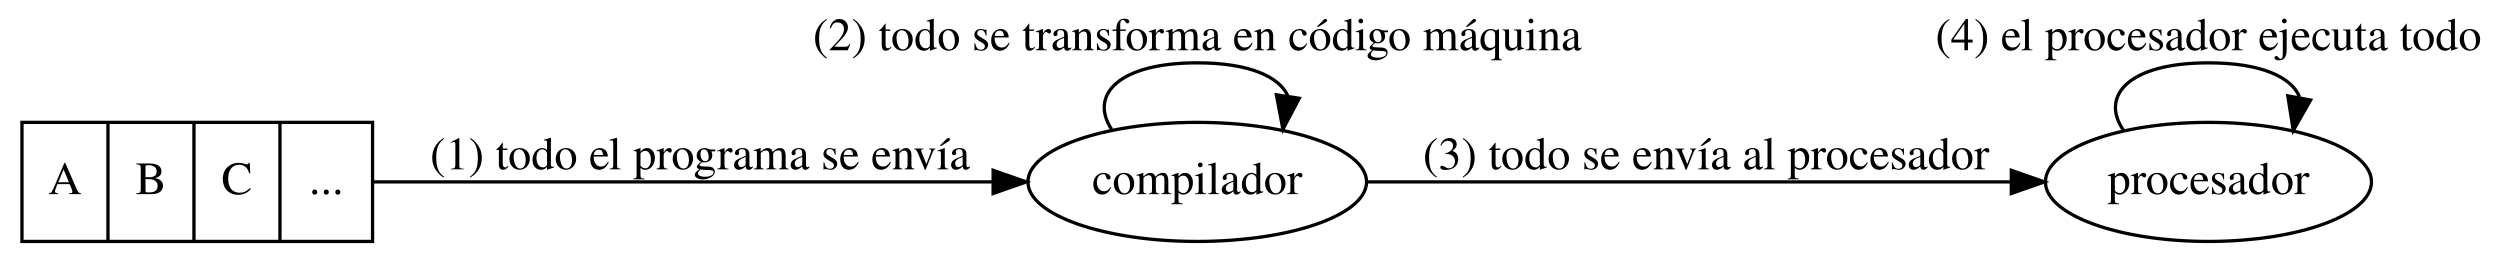
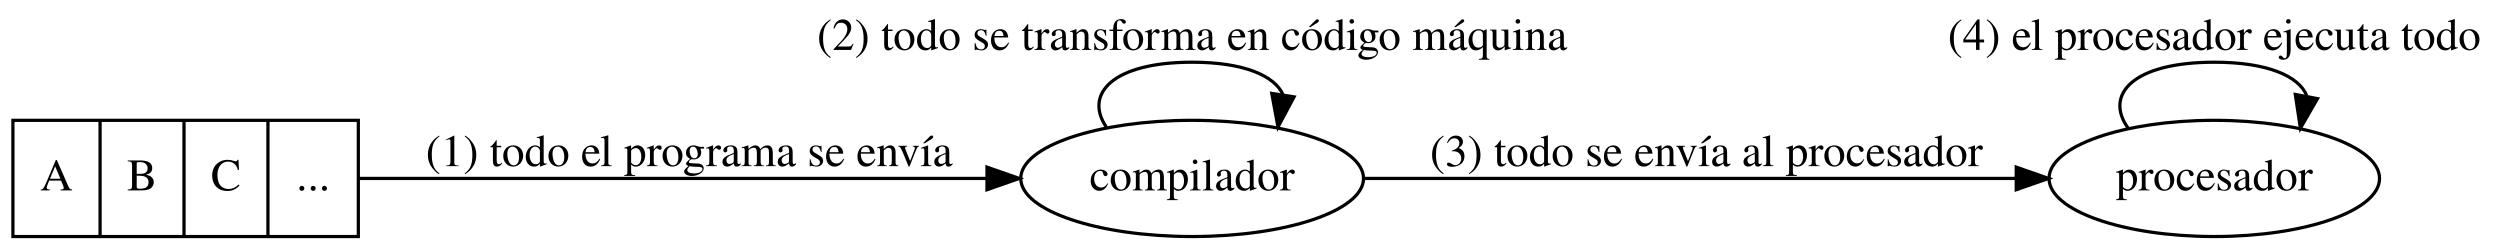
- <svg xmlns="http://www.w3.org/2000/svg" width="751pt" height="77pt" viewBox="0.00 0.00 750.59 77.50">
+ <svg xmlns="http://www.w3.org/2000/svg" width="774pt" height="78pt" viewBox="0.00 0.00 774.44 77.50">
  <g id="graph0" class="graph" transform="scale(1 1) rotate(0) translate(4 73.5)">
    <g id="node1" class="node">
-       <ellipse fill="none" stroke="black" cx="355.345" cy="-18.5" rx="51.191" ry="18" />
-       <text text-anchor="middle" x="355.345" y="-14.8" font-family="Times,serif" font-size="14.00">compilador</text>
+       <ellipse fill="none" stroke="black" cx="365.295" cy="-18.5" rx="53.091" ry="18" />
+       <text text-anchor="middle" x="365.295" y="-14.8" font-family="Times,serif" font-size="14.00">compilador</text>
    </g>
    <g id="edge2" class="edge">
-       <path fill="none" stroke="black" d="M329.445,-34.416C322.689,-44.65 331.322,-54.5 355.345,-54.5 371.111,-54.5 380.248,-50.258 382.758,-44.449" />
-       <polygon fill="black" stroke="black" points="386.197,-43.783 381.246,-34.416 379.275,-44.826 386.197,-43.783" />
-       <text text-anchor="middle" x="355.345" y="-58.3" font-family="Times,serif" font-size="14.00">(2) todo se transforma en código máquina</text>
+       <path fill="none" stroke="black" d="M338.704,-34.416C331.768,-44.65 340.631,-54.5 365.295,-54.5 381.481,-54.5 390.862,-50.258 393.439,-44.449" />
+       <polygon fill="black" stroke="black" points="396.874,-43.763 391.886,-34.416 389.957,-44.834 396.874,-43.763" />
+       <text text-anchor="middle" x="365.295" y="-58.3" font-family="Times,serif" font-size="14.00">(2) todo se transforma en código máquina</text>
    </g>
    <g id="node2" class="node">
-       <ellipse fill="none" stroke="black" cx="661.087" cy="-18.5" rx="49.291" ry="18" />
-       <text text-anchor="middle" x="661.087" y="-14.8" font-family="Times,serif" font-size="14.00">procesador</text>
+       <ellipse fill="none" stroke="black" cx="681.936" cy="-18.5" rx="51.191" ry="18" />
+       <text text-anchor="middle" x="681.936" y="-14.8" font-family="Times,serif" font-size="14.00">procesador</text>
    </g>
    <g id="edge3" class="edge">
-       <path fill="none" stroke="black" d="M406.843,-18.5C460.361,-18.5 544.788,-18.5 601.272,-18.5" />
-       <polygon fill="black" stroke="black" points="601.479,-22 611.479,-18.5 601.479,-15 601.479,-22" />
-       <text text-anchor="middle" x="509.191" y="-22.3" font-family="Times,serif" font-size="14.00">(3) todo se envía al procesador</text>
+       <path fill="none" stroke="black" d="M418.605,-18.5C474.159,-18.5 561.863,-18.5 620.374,-18.5" />
+       <polygon fill="black" stroke="black" points="620.585,-22 630.585,-18.5 620.585,-15 620.585,-22" />
+       <text text-anchor="middle" x="524.591" y="-22.3" font-family="Times,serif" font-size="14.00">(3) todo se envía al procesador</text>
    </g>
    <g id="edge4" class="edge">
-       <path fill="none" stroke="black" d="M635.44,-34.041C628.221,-44.409 636.77,-54.5 661.087,-54.5 677.044,-54.5 686.211,-50.154 688.588,-44.236" />
-       <polygon fill="black" stroke="black" points="691.966,-43.253 686.733,-34.041 685.08,-44.507 691.966,-43.253" />
-       <text text-anchor="middle" x="661.087" y="-58.3" font-family="Times,serif" font-size="14.00">(4) el procesador ejecuta todo</text>
+       <path fill="none" stroke="black" d="M655.264,-34.041C647.756,-44.409 656.647,-54.5 681.936,-54.5 698.532,-54.5 708.066,-50.154 710.537,-44.236" />
+       <polygon fill="black" stroke="black" points="713.906,-43.216 708.608,-34.041 707.029,-44.518 713.906,-43.216" />
+       <text text-anchor="middle" x="681.936" y="-58.3" font-family="Times,serif" font-size="14.00">(4) el procesador ejecuta todo</text>
    </g>
    <g id="node3" class="node">
-       <polygon fill="none" stroke="black" points="0,-0.5 0,-36.5 106,-36.5 106,-0.5 0,-0.5" />
-       <text text-anchor="middle" x="13" y="-14.8" font-family="Times,serif" font-size="14.00">A</text>
-       <polyline fill="none" stroke="black" points="26,-0.5 26,-36.5 " />
-       <text text-anchor="middle" x="39" y="-14.8" font-family="Times,serif" font-size="14.00">B</text>
-       <polyline fill="none" stroke="black" points="52,-0.5 52,-36.5 " />
-       <text text-anchor="middle" x="65" y="-14.8" font-family="Times,serif" font-size="14.00">C</text>
-       <polyline fill="none" stroke="black" points="78,-0.5 78,-36.5 " />
-       <text text-anchor="middle" x="92" y="-14.8" font-family="Times,serif" font-size="14.00">...</text>
+       <polygon fill="none" stroke="black" points="0,-0.5 0,-36.5 107,-36.5 107,-0.5 0,-0.5" />
+       <text text-anchor="middle" x="13.5" y="-14.8" font-family="Times,serif" font-size="14.00">A</text>
+       <polyline fill="none" stroke="black" points="27,-0.5 27,-36.5 " />
+       <text text-anchor="middle" x="40" y="-14.8" font-family="Times,serif" font-size="14.00">B</text>
+       <polyline fill="none" stroke="black" points="53,-0.5 53,-36.5 " />
+       <text text-anchor="middle" x="66" y="-14.8" font-family="Times,serif" font-size="14.00">C</text>
+       <polyline fill="none" stroke="black" points="79,-0.5 79,-36.5 " />
+       <text text-anchor="middle" x="93" y="-14.8" font-family="Times,serif" font-size="14.00">...</text>
    </g>
    <g id="edge1" class="edge">
-       <path fill="none" stroke="black" d="M106.316,-18.5C158.421,-18.5 238.363,-18.5 293.328,-18.5" />
-       <polygon fill="black" stroke="black" points="293.63,-22 303.63,-18.5 293.629,-15 293.63,-22" />
-       <text text-anchor="middle" x="205" y="-22.3" font-family="Times,serif" font-size="14.00">(1) todo el programa se envía</text>
+       <path fill="none" stroke="black" d="M107.053,-18.5C160.875,-18.5 244.537,-18.5 301.739,-18.5" />
+       <polygon fill="black" stroke="black" points="301.744,-22 311.744,-18.5 301.744,-15 301.744,-22" />
+       <text text-anchor="middle" x="209.5" y="-22.3" font-family="Times,serif" font-size="14.00">(1) todo el programa se envía</text>
    </g>
  </g>
</svg>
